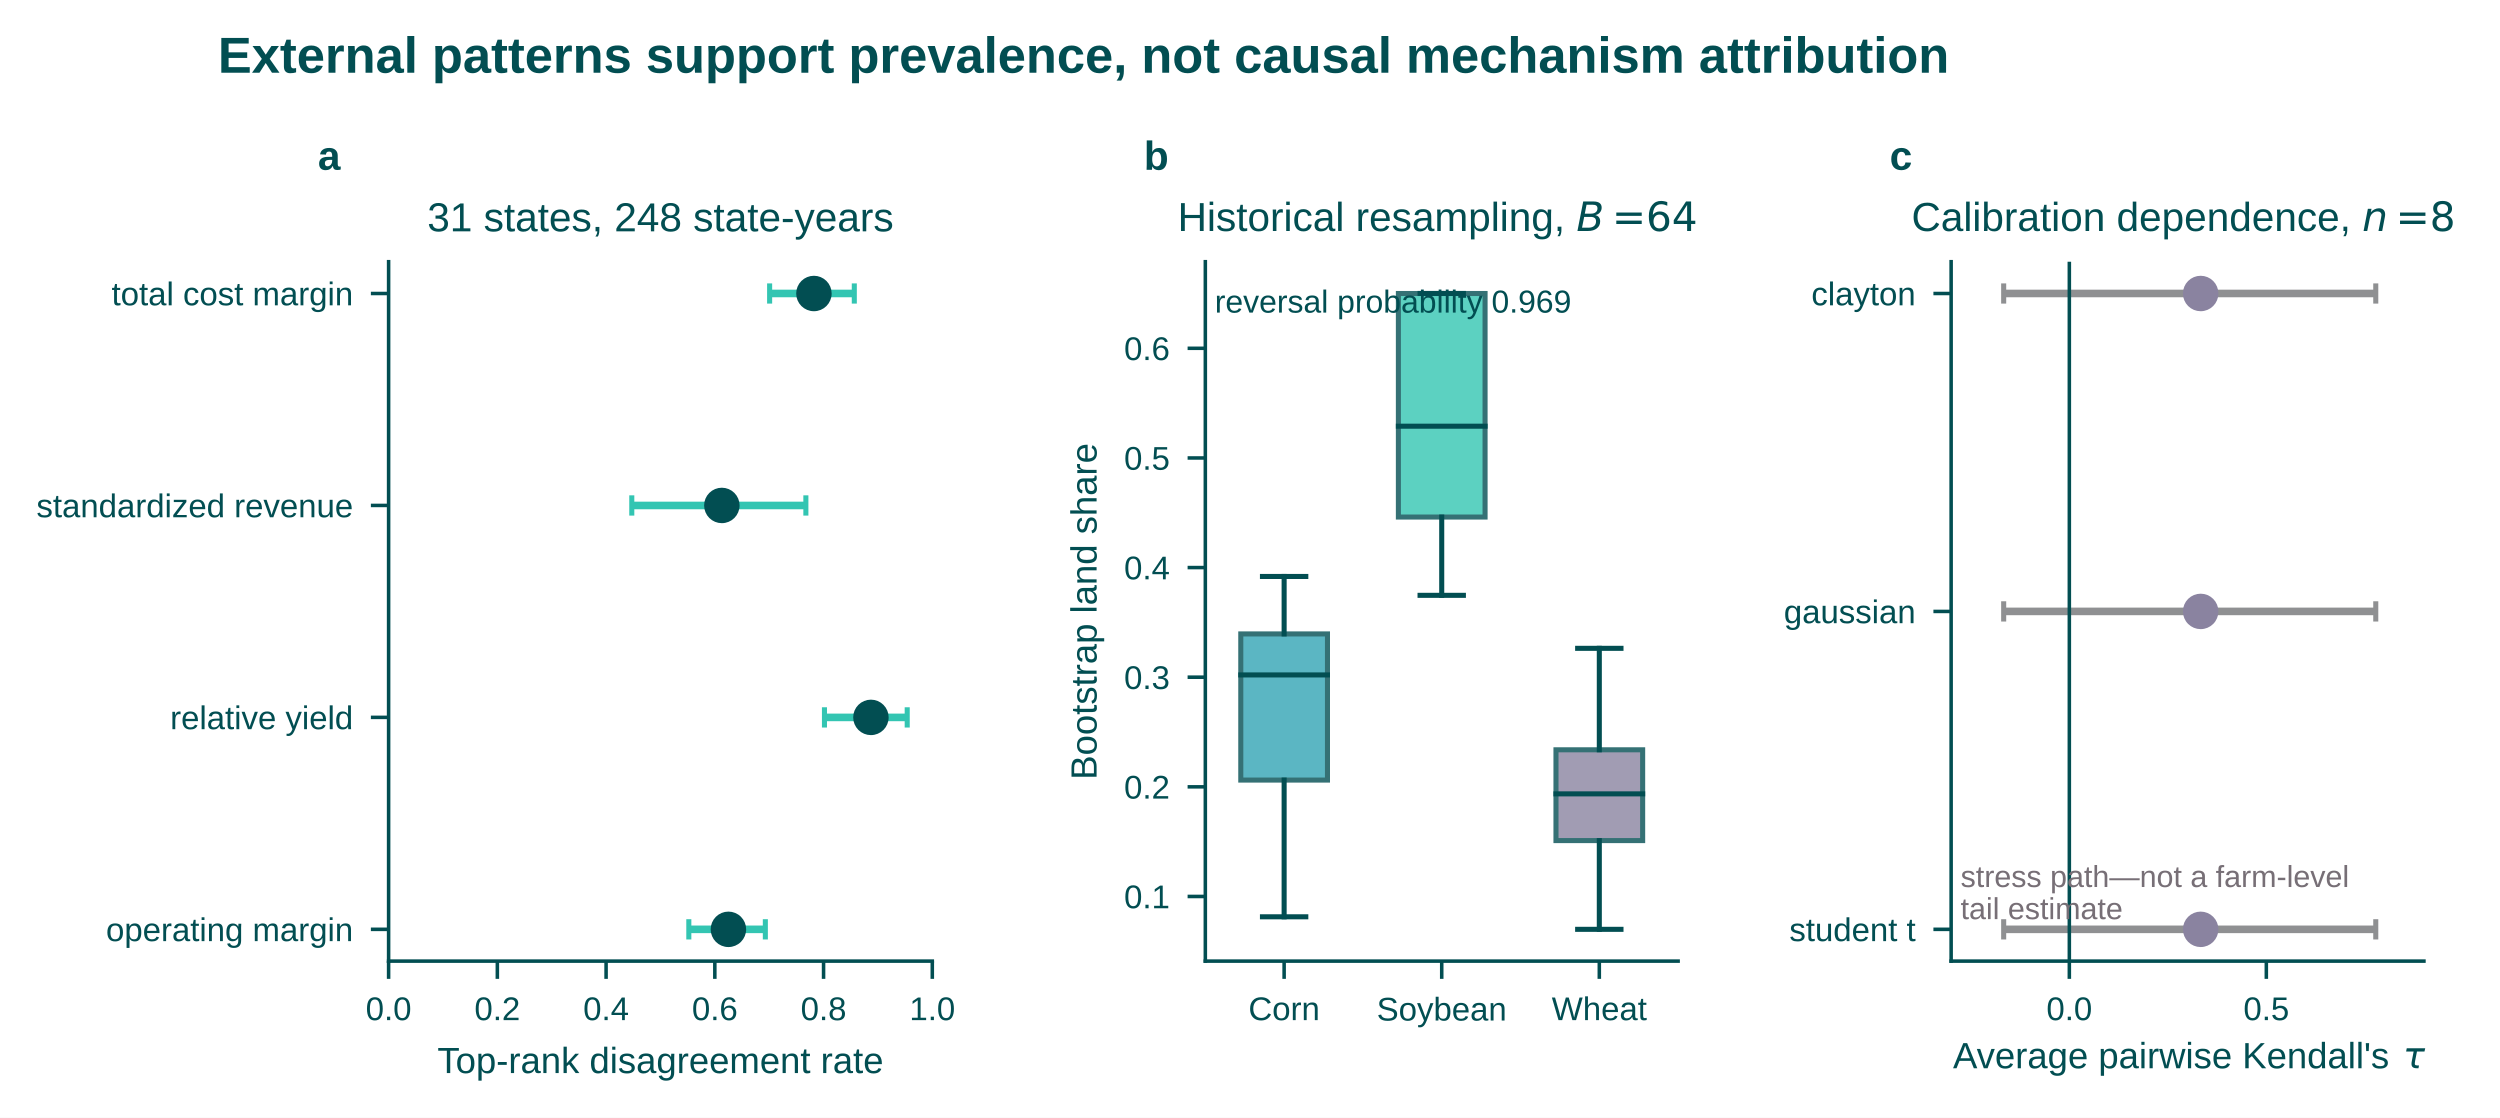
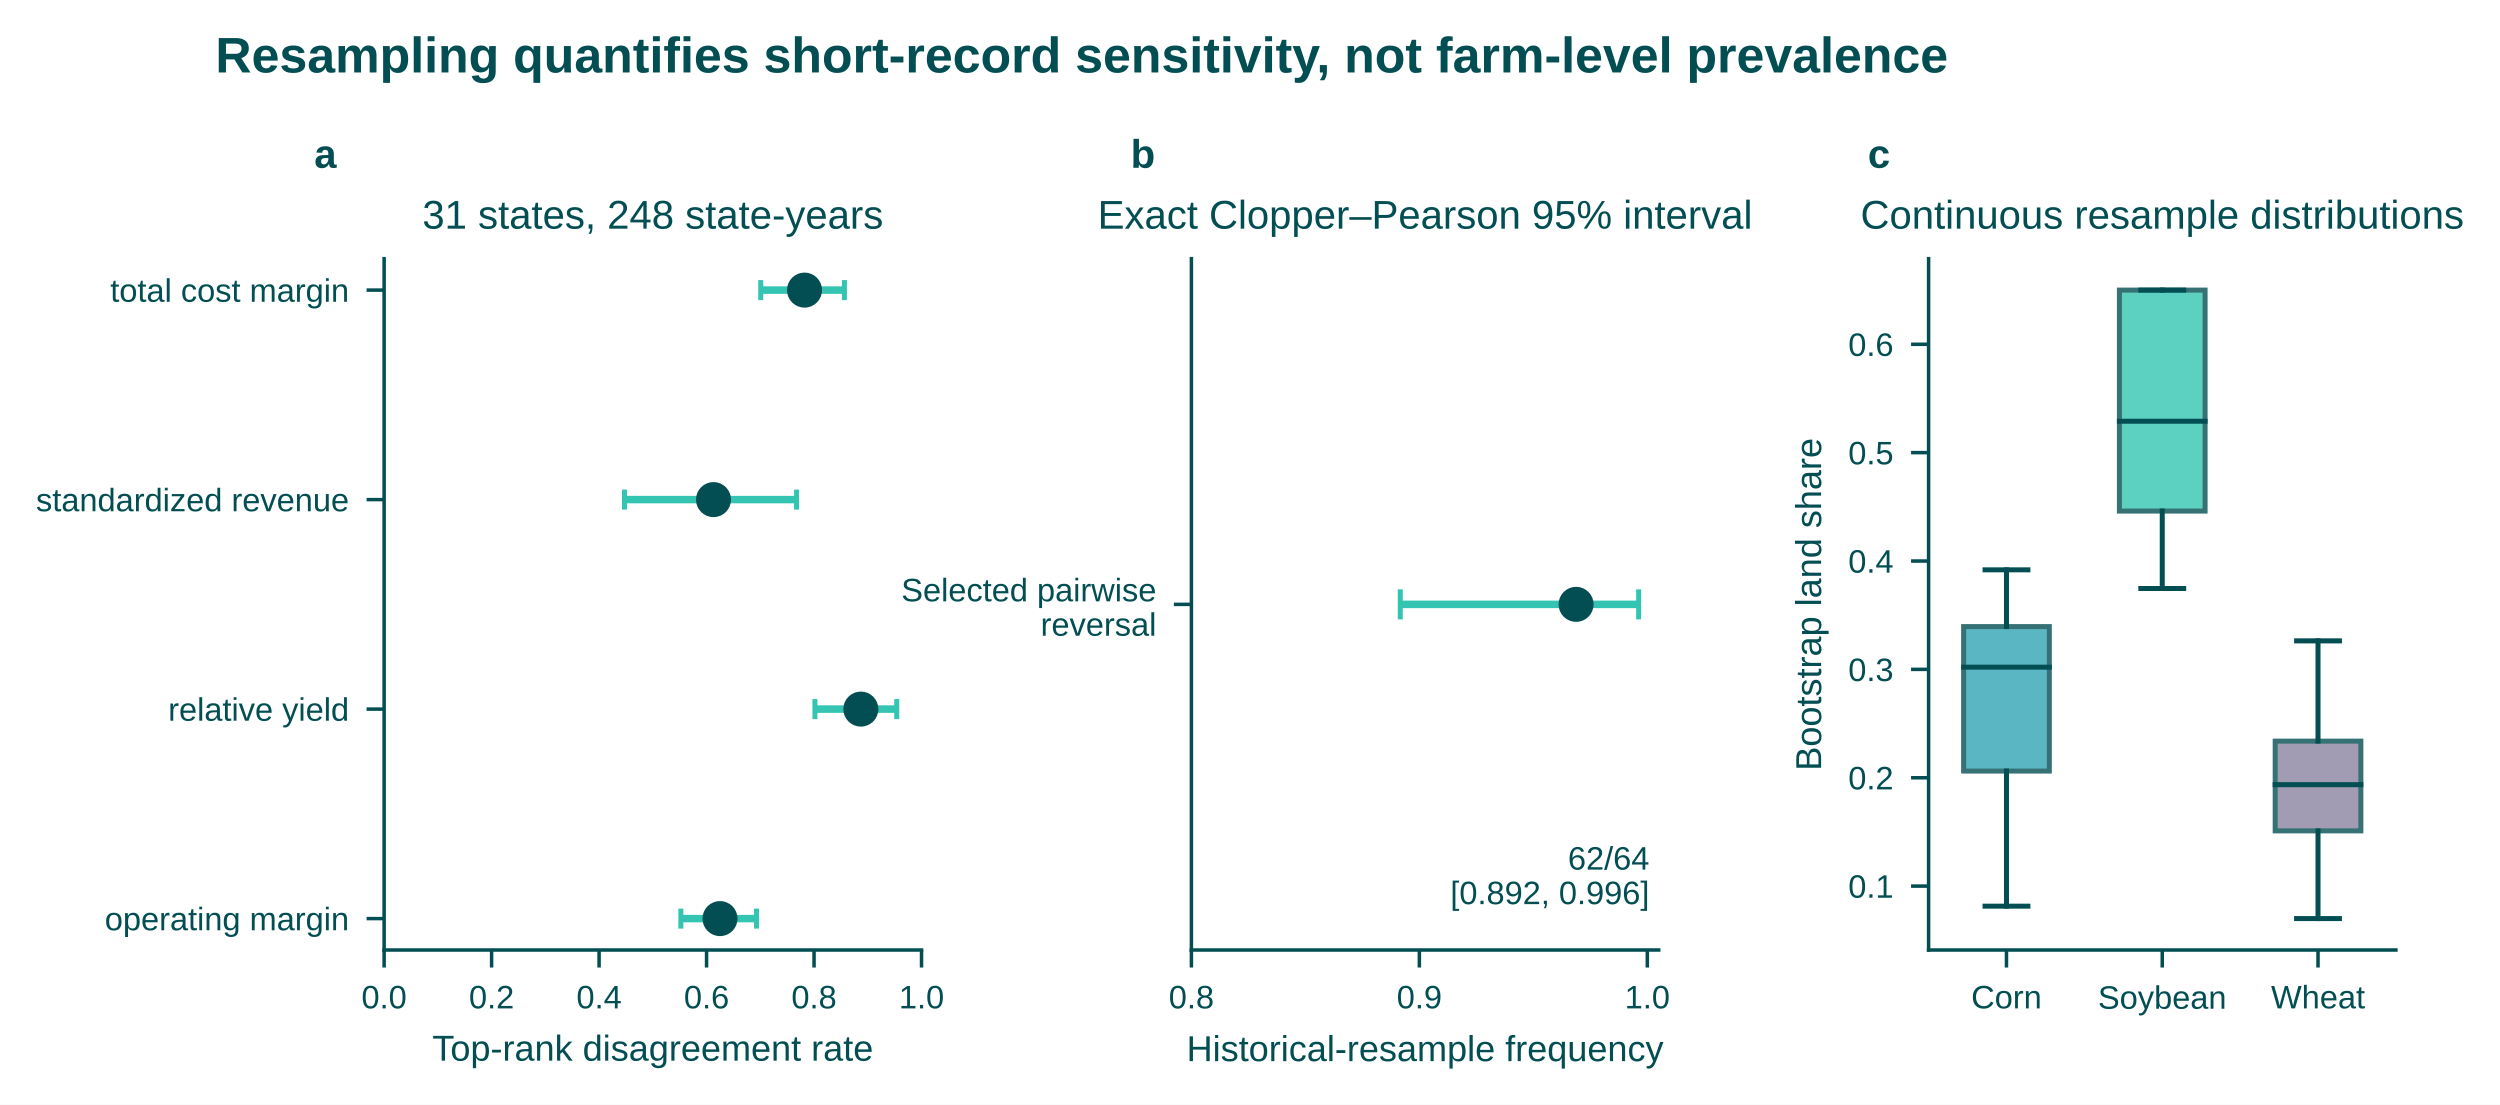
- <svg xmlns="http://www.w3.org/2000/svg" xmlns:xlink="http://www.w3.org/1999/xlink" width="493.488pt" height="220.632pt" viewBox="0 0 493.488 220.632" version="1.1">
+ <svg xmlns="http://www.w3.org/2000/svg" xmlns:xlink="http://www.w3.org/1999/xlink" width="499.258pt" height="220.621pt" viewBox="0 0 499.258 220.621" version="1.1">
  <defs>
    <style type="text/css">*{stroke-linejoin: round; stroke-linecap: butt}</style>
  </defs>
  <g id="figure_1">
    <g id="patch_1">
-       <path d="M 0 220.632 L 493.488 220.632 L 493.488 0 L 0 0 z " style="fill: #ffffff" />
+       <path d="M 0 220.621 L 499.258 220.621 L 499.258 0 L 0 0 z " style="fill: #ffffff" />
    </g>
    <g id="axes_1">
      <g id="patch_2">
        <path d="M 76.71 189.72 L 184.032 189.72 L 184.032 51.66 L 76.71 51.66 z " style="fill: #ffffff" />
      </g>
      <g id="matplotlib.axis_1">
        <g id="xtick_1">
          <g id="line2d_1">
            <defs>
              <path id="m74f8977570" d="M 0 0 L 0 3.5 " style="stroke: #024e52; stroke-width: 0.7" />
            </defs>
            <g>
              <use xlink:href="#m74f8977570" x="76.71" y="189.72" style="fill: #024e52; stroke: #024e52; stroke-width: 0.7" />
            </g>
          </g>
          <g id="text_1">
            <text style="fill: #024e52; font: 6.5px 'Arial', 'DejaVu Sans', 'Liberation Sans', sans-serif; text-anchor: middle" x="76.71" y="201.373" transform="rotate(-0 76.70969 201.3726)">0.0</text>
          </g>
        </g>
        <g id="xtick_2">
          <g id="line2d_2">
            <g>
              <use xlink:href="#m74f8977570" x="98.174" y="189.72" style="fill: #024e52; stroke: #024e52; stroke-width: 0.7" />
            </g>
          </g>
          <g id="text_2">
            <text style="fill: #024e52; font: 6.5px 'Arial', 'DejaVu Sans', 'Liberation Sans', sans-serif; text-anchor: middle" x="98.174" y="201.373" transform="rotate(-0 98.17422 201.3726)">0.2</text>
          </g>
        </g>
        <g id="xtick_3">
          <g id="line2d_3">
            <g>
              <use xlink:href="#m74f8977570" x="119.639" y="189.72" style="fill: #024e52; stroke: #024e52; stroke-width: 0.7" />
            </g>
          </g>
          <g id="text_3">
            <text style="fill: #024e52; font: 6.5px 'Arial', 'DejaVu Sans', 'Liberation Sans', sans-serif; text-anchor: middle" x="119.639" y="201.373" transform="rotate(-0 119.6387 201.3726)">0.4</text>
          </g>
        </g>
        <g id="xtick_4">
          <g id="line2d_4">
            <g>
              <use xlink:href="#m74f8977570" x="141.103" y="189.72" style="fill: #024e52; stroke: #024e52; stroke-width: 0.7" />
            </g>
          </g>
          <g id="text_4">
            <text style="fill: #024e52; font: 6.5px 'Arial', 'DejaVu Sans', 'Liberation Sans', sans-serif; text-anchor: middle" x="141.103" y="201.373" transform="rotate(-0 141.1033 201.3726)">0.6</text>
          </g>
        </g>
        <g id="xtick_5">
          <g id="line2d_5">
            <g>
              <use xlink:href="#m74f8977570" x="162.568" y="189.72" style="fill: #024e52; stroke: #024e52; stroke-width: 0.7" />
            </g>
          </g>
          <g id="text_5">
            <text style="fill: #024e52; font: 6.5px 'Arial', 'DejaVu Sans', 'Liberation Sans', sans-serif; text-anchor: middle" x="162.568" y="201.373" transform="rotate(-0 162.5678 201.3726)">0.8</text>
          </g>
        </g>
        <g id="xtick_6">
          <g id="line2d_6">
            <g>
              <use xlink:href="#m74f8977570" x="184.032" y="189.72" style="fill: #024e52; stroke: #024e52; stroke-width: 0.7" />
            </g>
          </g>
          <g id="text_6">
            <text style="fill: #024e52; font: 6.5px 'Arial', 'DejaVu Sans', 'Liberation Sans', sans-serif; text-anchor: middle" x="184.032" y="201.373" transform="rotate(-0 184.0323 201.3726)">1.0</text>
          </g>
        </g>
        <g id="text_7">
          <text style="fill: #024e52; font: 7.2px 'Arial', 'DejaVu Sans', 'Liberation Sans', sans-serif; text-anchor: middle" x="130.371" y="211.818" transform="rotate(-0 130.371 211.8181)">Top-rank disagreement rate</text>
        </g>
      </g>
      <g id="matplotlib.axis_2">
        <g id="ytick_1">
          <g id="line2d_7">
            <defs>
              <path id="me142ab2c95" d="M 0 0 L -3.5 0 " style="stroke: #024e52; stroke-width: 0.7" />
            </defs>
            <g>
              <use xlink:href="#me142ab2c95" x="76.71" y="183.445" style="fill: #024e52; stroke: #024e52; stroke-width: 0.7" />
            </g>
          </g>
          <g id="text_8">
            <text style="fill: #024e52; font: 6.5px 'Arial', 'DejaVu Sans', 'Liberation Sans', sans-serif; text-anchor: end" x="69.71" y="185.771" transform="rotate(-0 69.70969 185.7708)">operating margin</text>
          </g>
        </g>
        <g id="ytick_2">
          <g id="line2d_8">
            <g>
              <use xlink:href="#me142ab2c95" x="76.71" y="141.608" style="fill: #024e52; stroke: #024e52; stroke-width: 0.7" />
            </g>
          </g>
          <g id="text_9">
            <text style="fill: #024e52; font: 6.5px 'Arial', 'DejaVu Sans', 'Liberation Sans', sans-serif; text-anchor: end" x="69.71" y="143.934" transform="rotate(-0 69.70969 143.9345)">relative yield</text>
          </g>
        </g>
        <g id="ytick_3">
          <g id="line2d_9">
            <g>
              <use xlink:href="#me142ab2c95" x="76.71" y="99.772" style="fill: #024e52; stroke: #024e52; stroke-width: 0.7" />
            </g>
          </g>
          <g id="text_10">
            <text style="fill: #024e52; font: 6.5px 'Arial', 'DejaVu Sans', 'Liberation Sans', sans-serif; text-anchor: end" x="69.71" y="102.098" transform="rotate(-0 69.70969 102.0981)">standardized revenue</text>
          </g>
        </g>
        <g id="ytick_4">
          <g id="line2d_10">
            <g>
              <use xlink:href="#me142ab2c95" x="76.71" y="57.935" style="fill: #024e52; stroke: #024e52; stroke-width: 0.7" />
            </g>
          </g>
          <g id="text_11">
            <text style="fill: #024e52; font: 6.5px 'Arial', 'DejaVu Sans', 'Liberation Sans', sans-serif; text-anchor: end" x="69.71" y="60.262" transform="rotate(-0 69.70969 60.26174)">total cost margin</text>
          </g>
        </g>
      </g>
      <g id="LineCollection_1">
-         <path d="M 135.97 183.445 L 151.075 183.445 " clip-path="url(#p0249d9f054)" style="fill: none; stroke: #33c5b2; stroke-width: 1.5" />
-         <path d="M 162.745 141.608 L 179.079 141.608 " clip-path="url(#p0249d9f054)" style="fill: none; stroke: #33c5b2; stroke-width: 1.5" />
-         <path d="M 124.711 99.772 L 159.074 99.772 " clip-path="url(#p0249d9f054)" style="fill: none; stroke: #33c5b2; stroke-width: 1.5" />
-         <path d="M 151.92 57.935 L 168.636 57.935 " clip-path="url(#p0249d9f054)" style="fill: none; stroke: #33c5b2; stroke-width: 1.5" />
+         <path d="M 135.97 183.445 L 151.075 183.445 " clip-path="url(#p313063df51)" style="fill: none; stroke: #33c5b2; stroke-width: 1.5" />
+         <path d="M 162.745 141.608 L 179.079 141.608 " clip-path="url(#p313063df51)" style="fill: none; stroke: #33c5b2; stroke-width: 1.5" />
+         <path d="M 124.711 99.772 L 159.074 99.772 " clip-path="url(#p313063df51)" style="fill: none; stroke: #33c5b2; stroke-width: 1.5" />
+         <path d="M 151.92 57.935 L 168.636 57.935 " clip-path="url(#p313063df51)" style="fill: none; stroke: #33c5b2; stroke-width: 1.5" />
      </g>
      <g id="line2d_11">
        <defs>
          <path id="m004b1ae9f6" d="M 0 2 L 0 -2 " style="stroke: #33c5b2" />
        </defs>
-         <g clip-path="url(#p0249d9f054)">
+         <g clip-path="url(#p313063df51)">
          <use xlink:href="#m004b1ae9f6" x="135.97" y="183.445" style="fill: #33c5b2; stroke: #33c5b2" />
          <use xlink:href="#m004b1ae9f6" x="162.745" y="141.608" style="fill: #33c5b2; stroke: #33c5b2" />
          <use xlink:href="#m004b1ae9f6" x="124.711" y="99.772" style="fill: #33c5b2; stroke: #33c5b2" />
          <use xlink:href="#m004b1ae9f6" x="151.92" y="57.935" style="fill: #33c5b2; stroke: #33c5b2" />
        </g>
      </g>
      <g id="line2d_12">
-         <g clip-path="url(#p0249d9f054)">
+         <g clip-path="url(#p313063df51)">
          <use xlink:href="#m004b1ae9f6" x="151.075" y="183.445" style="fill: #33c5b2; stroke: #33c5b2" />
          <use xlink:href="#m004b1ae9f6" x="179.079" y="141.608" style="fill: #33c5b2; stroke: #33c5b2" />
          <use xlink:href="#m004b1ae9f6" x="159.074" y="99.772" style="fill: #33c5b2; stroke: #33c5b2" />
          <use xlink:href="#m004b1ae9f6" x="168.636" y="57.935" style="fill: #33c5b2; stroke: #33c5b2" />
        </g>
      </g>
      <g id="line2d_13">
        <defs>
          <path id="m4c0c67408b" d="M 0 3 C 0.796 3 1.559 2.684 2.121 2.121 C 2.684 1.559 3 0.796 3 0 C 3 -0.796 2.684 -1.559 2.121 -2.121 C 1.559 -2.684 0.796 -3 0 -3 C -0.796 -3 -1.559 -2.684 -2.121 -2.121 C -2.684 -1.559 -3 -0.796 -3 0 C -3 0.796 -2.684 1.559 -2.121 2.121 C -1.559 2.684 -0.796 3 0 3 z " style="stroke: #024e52" />
        </defs>
-         <g clip-path="url(#p0249d9f054)">
+         <g clip-path="url(#p313063df51)">
          <use xlink:href="#m4c0c67408b" x="143.786" y="183.445" style="fill: #024e52; stroke: #024e52" />
          <use xlink:href="#m4c0c67408b" x="171.915" y="141.608" style="fill: #024e52; stroke: #024e52" />
          <use xlink:href="#m4c0c67408b" x="142.488" y="99.772" style="fill: #024e52; stroke: #024e52" />
          <use xlink:href="#m4c0c67408b" x="160.664" y="57.935" style="fill: #024e52; stroke: #024e52" />
        </g>
      </g>
      <g id="patch_3">
        <path d="M 76.71 189.72 L 76.71 51.66 " style="fill: none; stroke: #024e52; stroke-width: 0.7; stroke-linejoin: miter; stroke-linecap: square" />
      </g>
      <g id="patch_4">
        <path d="M 76.71 189.72 L 184.032 189.72 " style="fill: none; stroke: #024e52; stroke-width: 0.7; stroke-linejoin: miter; stroke-linecap: square" />
      </g>
      <g id="text_12">
        <text style="fill: #024e52; font: 700 8px 'Arial', 'DejaVu Sans', 'Liberation Sans', sans-serif; text-anchor: start" x="62.758" y="33.514" transform="rotate(-0 62.75774 33.51405)">a</text>
      </g>
      <g id="text_13">
        <text style="fill: #024e52; font: 8px 'Arial', 'DejaVu Sans', 'Liberation Sans', sans-serif; text-anchor: middle" x="130.371" y="45.66" transform="rotate(-0 130.371 45.66)">31 states, 248 state-years</text>
      </g>
    </g>
    <g id="axes_2">
      <g id="patch_5">
        <path d="M 237.927 189.72 L 331.251 189.72 L 331.251 51.66 L 237.927 51.66 z " style="fill: #ffffff" />
      </g>
      <g id="matplotlib.axis_3">
        <g id="xtick_7">
          <g id="line2d_14">
            <g>
-               <use xlink:href="#m74f8977570" x="253.481" y="189.72" style="fill: #024e52; stroke: #024e52; stroke-width: 0.7" />
+               <use xlink:href="#m74f8977570" x="237.927" y="189.72" style="fill: #024e52; stroke: #024e52; stroke-width: 0.7" />
            </g>
          </g>
          <g id="text_14">
-             <text style="fill: #024e52; font: 6.5px 'Arial', 'DejaVu Sans', 'Liberation Sans', sans-serif; text-anchor: middle" x="253.481" y="201.373" transform="rotate(-0 253.481 201.3726)">Corn</text>
+             <text style="fill: #024e52; font: 6.5px 'Arial', 'DejaVu Sans', 'Liberation Sans', sans-serif; text-anchor: middle" x="237.927" y="201.373" transform="rotate(-0 237.927 201.3726)">0.8</text>
          </g>
        </g>
        <g id="xtick_8">
          <g id="line2d_15">
            <g>
-               <use xlink:href="#m74f8977570" x="284.589" y="189.72" style="fill: #024e52; stroke: #024e52; stroke-width: 0.7" />
+               <use xlink:href="#m74f8977570" x="283.451" y="189.72" style="fill: #024e52; stroke: #024e52; stroke-width: 0.7" />
            </g>
          </g>
          <g id="text_15">
-             <text style="fill: #024e52; font: 6.5px 'Arial', 'DejaVu Sans', 'Liberation Sans', sans-serif; text-anchor: middle" x="284.589" y="201.452" transform="rotate(-0 284.589 201.4518)">Soybean</text>
+             <text style="fill: #024e52; font: 6.5px 'Arial', 'DejaVu Sans', 'Liberation Sans', sans-serif; text-anchor: middle" x="283.451" y="201.373" transform="rotate(-0 283.4509 201.3726)">0.9</text>
          </g>
        </g>
        <g id="xtick_9">
          <g id="line2d_16">
            <g>
-               <use xlink:href="#m74f8977570" x="315.697" y="189.72" style="fill: #024e52; stroke: #024e52; stroke-width: 0.7" />
+               <use xlink:href="#m74f8977570" x="328.975" y="189.72" style="fill: #024e52; stroke: #024e52; stroke-width: 0.7" />
            </g>
          </g>
          <g id="text_16">
-             <text style="fill: #024e52; font: 6.5px 'Arial', 'DejaVu Sans', 'Liberation Sans', sans-serif; text-anchor: middle" x="315.697" y="201.373" transform="rotate(-0 315.697 201.3726)">Wheat</text>
-           </g>
+             <text style="fill: #024e52; font: 6.5px 'Arial', 'DejaVu Sans', 'Liberation Sans', sans-serif; text-anchor: middle" x="328.975" y="201.373" transform="rotate(-0 328.9748 201.3726)">1.0</text>
+           </g>
+         </g>
+         <g id="text_17">
+           <text style="fill: #024e52; font: 7.2px 'Arial', 'DejaVu Sans', 'Liberation Sans', sans-serif; text-anchor: middle" x="284.589" y="211.906" transform="rotate(-0 284.589 211.9058)">Historical-resample frequency</text>
        </g>
      </g>
      <g id="matplotlib.axis_4">
        <g id="ytick_5">
          <g id="line2d_17">
            <g>
-               <use xlink:href="#me142ab2c95" x="237.927" y="176.959" style="fill: #024e52; stroke: #024e52; stroke-width: 0.7" />
-             </g>
-           </g>
-           <g id="text_17">
-             <text style="fill: #024e52; font: 6.5px 'Arial', 'DejaVu Sans', 'Liberation Sans', sans-serif; text-anchor: end" x="230.927" y="179.285" transform="rotate(-0 230.927 179.2848)">0.1</text>
-           </g>
-         </g>
-         <g id="ytick_6">
-           <g id="line2d_18">
-             <g>
-               <use xlink:href="#me142ab2c95" x="237.927" y="155.318" style="fill: #024e52; stroke: #024e52; stroke-width: 0.7" />
+               <use xlink:href="#me142ab2c95" x="237.927" y="120.69" style="fill: #024e52; stroke: #024e52; stroke-width: 0.7" />
            </g>
          </g>
          <g id="text_18">
-             <text style="fill: #024e52; font: 6.5px 'Arial', 'DejaVu Sans', 'Liberation Sans', sans-serif; text-anchor: end" x="230.927" y="157.644" transform="rotate(-0 230.927 157.6442)">0.2</text>
-           </g>
-         </g>
-         <g id="ytick_7">
-           <g id="line2d_19">
-             <g>
-               <use xlink:href="#me142ab2c95" x="237.927" y="133.677" style="fill: #024e52; stroke: #024e52; stroke-width: 0.7" />
-             </g>
-           </g>
-           <g id="text_19">
-             <text style="fill: #024e52; font: 6.5px 'Arial', 'DejaVu Sans', 'Liberation Sans', sans-serif; text-anchor: end" x="230.927" y="136.004" transform="rotate(-0 230.927 136.0037)">0.3</text>
-           </g>
-         </g>
-         <g id="ytick_8">
-           <g id="line2d_20">
-             <g>
-               <use xlink:href="#me142ab2c95" x="237.927" y="112.037" style="fill: #024e52; stroke: #024e52; stroke-width: 0.7" />
-             </g>
-           </g>
-           <g id="text_20">
-             <text style="fill: #024e52; font: 6.5px 'Arial', 'DejaVu Sans', 'Liberation Sans', sans-serif; text-anchor: end" x="230.927" y="114.363" transform="rotate(-0 230.927 114.3631)">0.4</text>
-           </g>
-         </g>
-         <g id="ytick_9">
-           <g id="line2d_21">
-             <g>
-               <use xlink:href="#me142ab2c95" x="237.927" y="90.396" style="fill: #024e52; stroke: #024e52; stroke-width: 0.7" />
-             </g>
-           </g>
-           <g id="text_21">
-             <text style="fill: #024e52; font: 6.5px 'Arial', 'DejaVu Sans', 'Liberation Sans', sans-serif; text-anchor: end" x="230.927" y="92.723" transform="rotate(-0 230.927 92.72258)">0.5</text>
-           </g>
-         </g>
-         <g id="ytick_10">
-           <g id="line2d_22">
-             <g>
-               <use xlink:href="#me142ab2c95" x="237.927" y="68.756" style="fill: #024e52; stroke: #024e52; stroke-width: 0.7" />
-             </g>
-           </g>
-           <g id="text_22">
-             <text style="fill: #024e52; font: 6.5px 'Arial', 'DejaVu Sans', 'Liberation Sans', sans-serif; text-anchor: end" x="230.927" y="71.082" transform="rotate(-0 230.927 71.08202)">0.6</text>
-           </g>
-         </g>
-         <g id="text_23">
-           <text style="fill: #024e52; font: 7.2px 'Arial', 'DejaVu Sans', 'Liberation Sans', sans-serif; text-anchor: middle" x="216.461" y="120.69" transform="rotate(-90 216.461 120.69)">Bootstrap land share</text>
+             <text style="fill: #024e52; font: 6.5px 'Arial', 'DejaVu Sans', 'Liberation Sans', sans-serif" transform="translate(179.9863 120.0837)">Selected pairwise</text>
+             <text style="fill: #024e52; font: 6.5px 'Arial', 'DejaVu Sans', 'Liberation Sans', sans-serif" transform="translate(207.8103 126.9586)">reversal</text>
+           </g>
+         </g>
+       </g>
+       <g id="LineCollection_2">
+         <path d="M 279.64 120.69 L 327.242 120.69 " clip-path="url(#pafe3647f08)" style="fill: none; stroke: #33c5b2; stroke-width: 1.5" />
+       </g>
+       <g id="line2d_18">
+         <defs>
+           <path id="m530b61f2eb" d="M 0 3 L 0 -3 " style="stroke: #33c5b2" />
+         </defs>
+         <g clip-path="url(#pafe3647f08)">
+           <use xlink:href="#m530b61f2eb" x="279.64" y="120.69" style="fill: #33c5b2; stroke: #33c5b2" />
+         </g>
+       </g>
+       <g id="line2d_19">
+         <g clip-path="url(#pafe3647f08)">
+           <use xlink:href="#m530b61f2eb" x="327.242" y="120.69" style="fill: #33c5b2; stroke: #33c5b2" />
+         </g>
+       </g>
+       <g id="line2d_20">
+         <g clip-path="url(#pafe3647f08)">
+           <use xlink:href="#m4c0c67408b" x="314.749" y="120.69" style="fill: #024e52; stroke: #024e52" />
        </g>
      </g>
      <g id="patch_6">
-         <path d="M 244.926 153.983 L 262.036 153.983 L 262.036 125.133 L 244.926 125.133 L 244.926 153.983 z " clip-path="url(#p563daa3797)" style="fill: #32a4b4; opacity: 0.8; stroke: #024e52; stroke-linejoin: miter" />
-       </g>
-       <g id="line2d_23">
-         <path d="M 253.481 153.983 L 253.481 180.968 " clip-path="url(#p563daa3797)" style="fill: none; stroke: #024e52; stroke-linecap: square" />
-       </g>
-       <g id="line2d_24">
-         <path d="M 253.481 125.133 L 253.481 113.797 " clip-path="url(#p563daa3797)" style="fill: none; stroke: #024e52; stroke-linecap: square" />
-       </g>
-       <g id="line2d_25">
-         <path d="M 249.204 180.968 L 257.758 180.968 " clip-path="url(#p563daa3797)" style="fill: none; stroke: #024e52; stroke-linecap: square" />
-       </g>
-       <g id="line2d_26">
-         <path d="M 249.204 113.797 L 257.758 113.797 " clip-path="url(#p563daa3797)" style="fill: none; stroke: #024e52; stroke-linecap: square" />
+         <path d="M 237.927 189.72 L 237.927 51.66 " style="fill: none; stroke: #024e52; stroke-width: 0.7; stroke-linejoin: miter; stroke-linecap: square" />
      </g>
      <g id="patch_7">
-         <path d="M 276.034 102.061 L 293.144 102.061 L 293.144 57.935 L 276.034 57.935 L 276.034 102.061 z " clip-path="url(#p563daa3797)" style="fill: #33c5b2; opacity: 0.8; stroke: #024e52; stroke-linejoin: miter" />
-       </g>
-       <g id="line2d_27">
-         <path d="M 284.589 102.061 L 284.589 117.522 " clip-path="url(#p563daa3797)" style="fill: none; stroke: #024e52; stroke-linecap: square" />
-       </g>
-       <g id="line2d_28">
-         <path d="M 284.589 57.935 L 284.589 57.935 " clip-path="url(#p563daa3797)" style="fill: none; stroke: #024e52; stroke-linecap: square" />
-       </g>
-       <g id="line2d_29">
-         <path d="M 280.312 117.522 L 288.866 117.522 " clip-path="url(#p563daa3797)" style="fill: none; stroke: #024e52; stroke-linecap: square" />
-       </g>
-       <g id="line2d_30">
-         <path d="M 280.312 57.935 L 288.866 57.935 " clip-path="url(#p563daa3797)" style="fill: none; stroke: #024e52; stroke-linecap: square" />
-       </g>
-       <g id="patch_8">
-         <path d="M 307.142 165.928 L 324.252 165.928 L 324.252 148.006 L 307.142 148.006 L 307.142 165.928 z " clip-path="url(#p563daa3797)" style="fill: #8a83a0; opacity: 0.8; stroke: #024e52; stroke-linejoin: miter" />
-       </g>
-       <g id="line2d_31">
-         <path d="M 315.697 165.928 L 315.697 183.445 " clip-path="url(#p563daa3797)" style="fill: none; stroke: #024e52; stroke-linecap: square" />
-       </g>
-       <g id="line2d_32">
-         <path d="M 315.697 148.006 L 315.697 127.983 " clip-path="url(#p563daa3797)" style="fill: none; stroke: #024e52; stroke-linecap: square" />
-       </g>
-       <g id="line2d_33">
-         <path d="M 311.42 183.445 L 319.974 183.445 " clip-path="url(#p563daa3797)" style="fill: none; stroke: #024e52; stroke-linecap: square" />
-       </g>
-       <g id="line2d_34">
-         <path d="M 311.42 127.983 L 319.974 127.983 " clip-path="url(#p563daa3797)" style="fill: none; stroke: #024e52; stroke-linecap: square" />
-       </g>
-       <g id="line2d_35">
-         <path d="M 244.926 133.232 L 262.036 133.232 " clip-path="url(#p563daa3797)" style="fill: none; stroke: #024e52; stroke-linecap: square" />
-       </g>
-       <g id="line2d_36">
-         <path d="M 276.034 84.126 L 293.144 84.126 " clip-path="url(#p563daa3797)" style="fill: none; stroke: #024e52; stroke-linecap: square" />
-       </g>
-       <g id="line2d_37">
-         <path d="M 307.142 156.7 L 324.252 156.7 " clip-path="url(#p563daa3797)" style="fill: none; stroke: #024e52; stroke-linecap: square" />
-       </g>
-       <g id="patch_9">
-         <path d="M 237.927 189.72 L 237.927 51.66 " style="fill: none; stroke: #024e52; stroke-width: 0.7; stroke-linejoin: miter; stroke-linecap: square" />
-       </g>
-       <g id="patch_10">
        <path d="M 237.927 189.72 L 331.251 189.72 " style="fill: none; stroke: #024e52; stroke-width: 0.7; stroke-linejoin: miter; stroke-linecap: square" />
      </g>
-       <g id="text_24">
+       <g id="text_19">
+         <text style="fill: #024e52; font: 6.5px 'Arial', 'DejaVu Sans', 'Liberation Sans', sans-serif" transform="translate(313.1203 173.6636)">62/64</text>
+         <text style="fill: #024e52; font: 6.5px 'Arial', 'DejaVu Sans', 'Liberation Sans', sans-serif" transform="translate(289.633 180.5617)">[0.892, 0.996]</text>
+       </g>
+       <g id="text_20">
        <text style="fill: #024e52; font: 700 8px 'Arial', 'DejaVu Sans', 'Liberation Sans', sans-serif; text-anchor: start" x="225.795" y="33.514" transform="rotate(-0 225.7948 33.51405)">b</text>
      </g>
-       <g id="text_25">
-         <text style="fill: #024e52; font: 6.3px 'Arial', 'DejaVu Sans', 'Liberation Sans', sans-serif; text-anchor: start" x="239.793" y="61.711" transform="rotate(-0 239.7935 61.71052)">reversal probability 0.969</text>
-       </g>
-       <g id="text_26">
-         <g style="fill: #024e52" transform="translate(232.469 45.66)">
-           <text>
-             <tspan style="font: 8px 'Arial'" x="0 5.777 7.555 11.555 13.777 18.227 20.891 22.668 26.668 31.117 32.895 35.117 37.781 42.23 46.23 50.68 57.344 61.793 63.57 65.348 69.797 74.246 76.469" y="-0.062">Historical resampling, </tspan>
-             <tspan style="font: oblique 8px 'DejaVu Sans'" x="78.691" y="-0.062">B</tspan>
-             <tspan style="font: 8px 'DejaVu Sans'" x="85.738 94 99.09" y="-0.062">=64</tspan>
-           </text>
-         </g>
+       <g id="text_21">
+         <text style="fill: #024e52; font: 8px 'Arial', 'DejaVu Sans', 'Liberation Sans', sans-serif; text-anchor: middle" x="284.589" y="45.66" transform="rotate(-0 284.589 45.66)">Exact Clopper–Pearson 95% interval</text>
      </g>
    </g>
    <g id="axes_3">
-       <g id="patch_11">
+       <g id="patch_8">
        <path d="M 385.146 189.72 L 478.47 189.72 L 478.47 51.66 L 385.146 51.66 z " style="fill: #ffffff" />
      </g>
      <g id="matplotlib.axis_5">
        <g id="xtick_10">
-           <g id="line2d_38">
-             <g>
-               <use xlink:href="#m74f8977570" x="408.477" y="189.72" style="fill: #024e52; stroke: #024e52; stroke-width: 0.7" />
+           <g id="line2d_21">
+             <g>
+               <use xlink:href="#m74f8977570" x="400.7" y="189.72" style="fill: #024e52; stroke: #024e52; stroke-width: 0.7" />
+             </g>
+           </g>
+           <g id="text_22">
+             <text style="fill: #024e52; font: 6.5px 'Arial', 'DejaVu Sans', 'Liberation Sans', sans-serif; text-anchor: middle" x="400.7" y="201.373" transform="rotate(-0 400.6997 201.3726)">Corn</text>
+           </g>
+         </g>
+         <g id="xtick_11">
+           <g id="line2d_22">
+             <g>
+               <use xlink:href="#m74f8977570" x="431.808" y="189.72" style="fill: #024e52; stroke: #024e52; stroke-width: 0.7" />
+             </g>
+           </g>
+           <g id="text_23">
+             <text style="fill: #024e52; font: 6.5px 'Arial', 'DejaVu Sans', 'Liberation Sans', sans-serif; text-anchor: middle" x="431.808" y="201.452" transform="rotate(-0 431.8077 201.4518)">Soybean</text>
+           </g>
+         </g>
+         <g id="xtick_12">
+           <g id="line2d_23">
+             <g>
+               <use xlink:href="#m74f8977570" x="462.916" y="189.72" style="fill: #024e52; stroke: #024e52; stroke-width: 0.7" />
+             </g>
+           </g>
+           <g id="text_24">
+             <text style="fill: #024e52; font: 6.5px 'Arial', 'DejaVu Sans', 'Liberation Sans', sans-serif; text-anchor: middle" x="462.916" y="201.373" transform="rotate(-0 462.9157 201.3726)">Wheat</text>
+           </g>
+         </g>
+       </g>
+       <g id="matplotlib.axis_6">
+         <g id="ytick_6">
+           <g id="line2d_24">
+             <g>
+               <use xlink:href="#me142ab2c95" x="385.146" y="176.959" style="fill: #024e52; stroke: #024e52; stroke-width: 0.7" />
+             </g>
+           </g>
+           <g id="text_25">
+             <text style="fill: #024e52; font: 6.5px 'Arial', 'DejaVu Sans', 'Liberation Sans', sans-serif; text-anchor: end" x="378.146" y="179.285" transform="rotate(-0 378.1456 179.2848)">0.1</text>
+           </g>
+         </g>
+         <g id="ytick_7">
+           <g id="line2d_25">
+             <g>
+               <use xlink:href="#me142ab2c95" x="385.146" y="155.318" style="fill: #024e52; stroke: #024e52; stroke-width: 0.7" />
+             </g>
+           </g>
+           <g id="text_26">
+             <text style="fill: #024e52; font: 6.5px 'Arial', 'DejaVu Sans', 'Liberation Sans', sans-serif; text-anchor: end" x="378.146" y="157.644" transform="rotate(-0 378.1456 157.6442)">0.2</text>
+           </g>
+         </g>
+         <g id="ytick_8">
+           <g id="line2d_26">
+             <g>
+               <use xlink:href="#me142ab2c95" x="385.146" y="133.677" style="fill: #024e52; stroke: #024e52; stroke-width: 0.7" />
            </g>
          </g>
          <g id="text_27">
-             <text style="fill: #024e52; font: 6.5px 'Arial', 'DejaVu Sans', 'Liberation Sans', sans-serif; text-anchor: middle" x="408.477" y="201.373" transform="rotate(-0 408.4767 201.3726)">0.0</text>
-           </g>
-         </g>
-         <g id="xtick_11">
-           <g id="line2d_39">
-             <g>
-               <use xlink:href="#m74f8977570" x="447.362" y="189.72" style="fill: #024e52; stroke: #024e52; stroke-width: 0.7" />
+             <text style="fill: #024e52; font: 6.5px 'Arial', 'DejaVu Sans', 'Liberation Sans', sans-serif; text-anchor: end" x="378.146" y="136.004" transform="rotate(-0 378.1456 136.0037)">0.3</text>
+           </g>
+         </g>
+         <g id="ytick_9">
+           <g id="line2d_27">
+             <g>
+               <use xlink:href="#me142ab2c95" x="385.146" y="112.037" style="fill: #024e52; stroke: #024e52; stroke-width: 0.7" />
            </g>
          </g>
          <g id="text_28">
-             <text style="fill: #024e52; font: 6.5px 'Arial', 'DejaVu Sans', 'Liberation Sans', sans-serif; text-anchor: middle" x="447.362" y="201.373" transform="rotate(-0 447.3617 201.3726)">0.5</text>
-           </g>
-         </g>
-         <g id="text_29">
-           <g style="fill: #024e52" transform="translate(385.5117 211.8485)">
-             <text>
-               <tspan style="font: 7.2px 'Arial'" x="0 4.836 8.461 12.493 14.907 18.939 22.971 27.003 29.018 33.05 37.082 38.693 41.107 46.343 47.953 51.578 55.61 57.625 62.46 66.493 70.525 74.557 78.589 80.2 81.81 83.194 86.819" y="-0.984">Average pairwise Kendall's </tspan>
-               <tspan style="font: oblique 7.2px 'DejaVu Sans'" x="88.834" y="-0.984">τ</tspan>
-             </text>
-           </g>
-         </g>
-       </g>
-       <g id="matplotlib.axis_6">
+             <text style="fill: #024e52; font: 6.5px 'Arial', 'DejaVu Sans', 'Liberation Sans', sans-serif; text-anchor: end" x="378.146" y="114.363" transform="rotate(-0 378.1456 114.3631)">0.4</text>
+           </g>
+         </g>
+         <g id="ytick_10">
+           <g id="line2d_28">
+             <g>
+               <use xlink:href="#me142ab2c95" x="385.146" y="90.396" style="fill: #024e52; stroke: #024e52; stroke-width: 0.7" />
+             </g>
+           </g>
+           <g id="text_29">
+             <text style="fill: #024e52; font: 6.5px 'Arial', 'DejaVu Sans', 'Liberation Sans', sans-serif; text-anchor: end" x="378.146" y="92.723" transform="rotate(-0 378.1456 92.72258)">0.5</text>
+           </g>
+         </g>
        <g id="ytick_11">
-           <g id="line2d_40">
-             <g>
-               <use xlink:href="#me142ab2c95" x="385.146" y="183.445" style="fill: #024e52; stroke: #024e52; stroke-width: 0.7" />
+           <g id="line2d_29">
+             <g>
+               <use xlink:href="#me142ab2c95" x="385.146" y="68.756" style="fill: #024e52; stroke: #024e52; stroke-width: 0.7" />
            </g>
          </g>
          <g id="text_30">
-             <text style="fill: #024e52; font: 6.5px 'Arial', 'DejaVu Sans', 'Liberation Sans', sans-serif; text-anchor: end" x="378.146" y="185.771" transform="rotate(-0 378.1456 185.7708)">student t</text>
-           </g>
-         </g>
-         <g id="ytick_12">
-           <g id="line2d_41">
-             <g>
-               <use xlink:href="#me142ab2c95" x="385.146" y="120.69" style="fill: #024e52; stroke: #024e52; stroke-width: 0.7" />
-             </g>
-           </g>
-           <g id="text_31">
-             <text style="fill: #024e52; font: 6.5px 'Arial', 'DejaVu Sans', 'Liberation Sans', sans-serif; text-anchor: end" x="378.146" y="123.016" transform="rotate(-0 378.1456 123.0163)">gaussian</text>
-           </g>
-         </g>
-         <g id="ytick_13">
-           <g id="line2d_42">
-             <g>
-               <use xlink:href="#me142ab2c95" x="385.146" y="57.935" style="fill: #024e52; stroke: #024e52; stroke-width: 0.7" />
-             </g>
-           </g>
-           <g id="text_32">
-             <text style="fill: #024e52; font: 6.5px 'Arial', 'DejaVu Sans', 'Liberation Sans', sans-serif; text-anchor: end" x="378.146" y="60.262" transform="rotate(-0 378.1456 60.26174)">clayton</text>
-           </g>
-         </g>
-       </g>
-       <g id="LineCollection_2">
-         <path d="M 395.515 183.445 L 468.964 183.445 " clip-path="url(#pc7accd4988)" style="fill: none; stroke: #8f9092; stroke-width: 1.5" />
-         <path d="M 395.515 120.69 L 468.964 120.69 " clip-path="url(#pc7accd4988)" style="fill: none; stroke: #8f9092; stroke-width: 1.5" />
-         <path d="M 395.515 57.935 L 468.964 57.935 " clip-path="url(#pc7accd4988)" style="fill: none; stroke: #8f9092; stroke-width: 1.5" />
+             <text style="fill: #024e52; font: 6.5px 'Arial', 'DejaVu Sans', 'Liberation Sans', sans-serif; text-anchor: end" x="378.146" y="71.082" transform="rotate(-0 378.1456 71.08202)">0.6</text>
+           </g>
+         </g>
+         <g id="text_31">
+           <text style="fill: #024e52; font: 7.2px 'Arial', 'DejaVu Sans', 'Liberation Sans', sans-serif; text-anchor: middle" x="363.68" y="120.69" transform="rotate(-90 363.6796 120.69)">Bootstrap land share</text>
+         </g>
+       </g>
+       <g id="patch_9">
+         <path d="M 392.145 153.983 L 409.254 153.983 L 409.254 125.133 L 392.145 125.133 L 392.145 153.983 z " clip-path="url(#p9f688d2049)" style="fill: #32a4b4; opacity: 0.8; stroke: #024e52; stroke-linejoin: miter" />
+       </g>
+       <g id="line2d_30">
+         <path d="M 400.7 153.983 L 400.7 180.968 " clip-path="url(#p9f688d2049)" style="fill: none; stroke: #024e52; stroke-linecap: square" />
+       </g>
+       <g id="line2d_31">
+         <path d="M 400.7 125.133 L 400.7 113.797 " clip-path="url(#p9f688d2049)" style="fill: none; stroke: #024e52; stroke-linecap: square" />
+       </g>
+       <g id="line2d_32">
+         <path d="M 396.422 180.968 L 404.977 180.968 " clip-path="url(#p9f688d2049)" style="fill: none; stroke: #024e52; stroke-linecap: square" />
+       </g>
+       <g id="line2d_33">
+         <path d="M 396.422 113.797 L 404.977 113.797 " clip-path="url(#p9f688d2049)" style="fill: none; stroke: #024e52; stroke-linecap: square" />
+       </g>
+       <g id="patch_10">
+         <path d="M 423.253 102.061 L 440.362 102.061 L 440.362 57.935 L 423.253 57.935 L 423.253 102.061 z " clip-path="url(#p9f688d2049)" style="fill: #33c5b2; opacity: 0.8; stroke: #024e52; stroke-linejoin: miter" />
+       </g>
+       <g id="line2d_34">
+         <path d="M 431.808 102.061 L 431.808 117.522 " clip-path="url(#p9f688d2049)" style="fill: none; stroke: #024e52; stroke-linecap: square" />
+       </g>
+       <g id="line2d_35">
+         <path d="M 431.808 57.935 L 431.808 57.935 " clip-path="url(#p9f688d2049)" style="fill: none; stroke: #024e52; stroke-linecap: square" />
+       </g>
+       <g id="line2d_36">
+         <path d="M 427.53 117.522 L 436.085 117.522 " clip-path="url(#p9f688d2049)" style="fill: none; stroke: #024e52; stroke-linecap: square" />
+       </g>
+       <g id="line2d_37">
+         <path d="M 427.53 57.935 L 436.085 57.935 " clip-path="url(#p9f688d2049)" style="fill: none; stroke: #024e52; stroke-linecap: square" />
+       </g>
+       <g id="patch_11">
+         <path d="M 454.361 165.928 L 471.47 165.928 L 471.47 148.006 L 454.361 148.006 L 454.361 165.928 z " clip-path="url(#p9f688d2049)" style="fill: #8a83a0; opacity: 0.8; stroke: #024e52; stroke-linejoin: miter" />
+       </g>
+       <g id="line2d_38">
+         <path d="M 462.916 165.928 L 462.916 183.445 " clip-path="url(#p9f688d2049)" style="fill: none; stroke: #024e52; stroke-linecap: square" />
+       </g>
+       <g id="line2d_39">
+         <path d="M 462.916 148.006 L 462.916 127.983 " clip-path="url(#p9f688d2049)" style="fill: none; stroke: #024e52; stroke-linecap: square" />
+       </g>
+       <g id="line2d_40">
+         <path d="M 458.638 183.445 L 467.193 183.445 " clip-path="url(#p9f688d2049)" style="fill: none; stroke: #024e52; stroke-linecap: square" />
+       </g>
+       <g id="line2d_41">
+         <path d="M 458.638 127.983 L 467.193 127.983 " clip-path="url(#p9f688d2049)" style="fill: none; stroke: #024e52; stroke-linecap: square" />
+       </g>
+       <g id="line2d_42">
+         <path d="M 392.145 133.232 L 409.254 133.232 " clip-path="url(#p9f688d2049)" style="fill: none; stroke: #024e52; stroke-linecap: square" />
      </g>
      <g id="line2d_43">
-         <defs>
-           <path id="m14e9b56ca5" d="M 0 2 L 0 -2 " style="stroke: #8f9092" />
-         </defs>
-         <g clip-path="url(#pc7accd4988)">
-           <use xlink:href="#m14e9b56ca5" x="395.515" y="183.445" style="fill: #8f9092; stroke: #8f9092" />
-           <use xlink:href="#m14e9b56ca5" x="395.515" y="120.69" style="fill: #8f9092; stroke: #8f9092" />
-           <use xlink:href="#m14e9b56ca5" x="395.515" y="57.935" style="fill: #8f9092; stroke: #8f9092" />
-         </g>
+         <path d="M 423.253 84.126 L 440.362 84.126 " clip-path="url(#p9f688d2049)" style="fill: none; stroke: #024e52; stroke-linecap: square" />
      </g>
      <g id="line2d_44">
-         <g clip-path="url(#pc7accd4988)">
-           <use xlink:href="#m14e9b56ca5" x="468.964" y="183.445" style="fill: #8f9092; stroke: #8f9092" />
-           <use xlink:href="#m14e9b56ca5" x="468.964" y="120.69" style="fill: #8f9092; stroke: #8f9092" />
-           <use xlink:href="#m14e9b56ca5" x="468.964" y="57.935" style="fill: #8f9092; stroke: #8f9092" />
-         </g>
-       </g>
-       <g id="line2d_45">
-         <path d="M 408.477 189.72 L 408.477 51.66 " clip-path="url(#pc7accd4988)" style="fill: none; stroke: #024e52; stroke-width: 0.7; stroke-linecap: square" />
-       </g>
-       <g id="line2d_46">
-         <defs>
-           <path id="maa6c2cde2a" d="M 0 3 C 0.796 3 1.559 2.684 2.121 2.121 C 2.684 1.559 3 0.796 3 0 C 3 -0.796 2.684 -1.559 2.121 -2.121 C 1.559 -2.684 0.796 -3 0 -3 C -0.796 -3 -1.559 -2.684 -2.121 -2.121 C -2.684 -1.559 -3 -0.796 -3 0 C -3 0.796 -2.684 1.559 -2.121 2.121 C -1.559 2.684 -0.796 3 0 3 z " style="stroke: #8a83a0" />
-         </defs>
-         <g clip-path="url(#pc7accd4988)">
-           <use xlink:href="#maa6c2cde2a" x="434.4" y="183.445" style="fill: #8a83a0; stroke: #8a83a0" />
-           <use xlink:href="#maa6c2cde2a" x="434.4" y="120.69" style="fill: #8a83a0; stroke: #8a83a0" />
-           <use xlink:href="#maa6c2cde2a" x="434.4" y="57.935" style="fill: #8a83a0; stroke: #8a83a0" />
-         </g>
+         <path d="M 454.361 156.7 L 471.47 156.7 " clip-path="url(#p9f688d2049)" style="fill: none; stroke: #024e52; stroke-linecap: square" />
      </g>
      <g id="patch_12">
        <path d="M 385.146 189.72 L 385.146 51.66 " style="fill: none; stroke: #024e52; stroke-width: 0.7; stroke-linejoin: miter; stroke-linecap: square" />
      </g>
      <g id="patch_13">
        <path d="M 385.146 189.72 L 478.47 189.72 " style="fill: none; stroke: #024e52; stroke-width: 0.7; stroke-linejoin: miter; stroke-linecap: square" />
      </g>
+       <g id="text_32">
+         <text style="fill: #024e52; font: 700 8px 'Arial', 'DejaVu Sans', 'Liberation Sans', sans-serif; text-anchor: start" x="373.014" y="33.514" transform="rotate(-0 373.0135 33.51405)">c</text>
+       </g>
      <g id="text_33">
-         <text style="fill: #024e52; font: 700 8px 'Arial', 'DejaVu Sans', 'Liberation Sans', sans-serif; text-anchor: start" x="373.014" y="33.514" transform="rotate(-0 373.0135 33.51405)">c</text>
-       </g>
-       <g id="text_34">
-         <text style="fill: #776f76; font: 6px 'Arial', 'DejaVu Sans', 'Liberation Sans', sans-serif" transform="translate(387.0121 175.0903)">stress path—not a farm-level</text>
-         <text style="fill: #776f76; font: 6px 'Arial', 'DejaVu Sans', 'Liberation Sans', sans-serif" transform="translate(387.0121 181.4364)">tail estimate</text>
-       </g>
-       <g id="text_35">
-         <g style="fill: #024e52" transform="translate(377.3277 45.66)">
-           <text>
-             <tspan style="font: 8px 'Arial'" x="0 5.777 10.227 12.004 13.781 18.23 20.895 25.344 27.566 29.344 33.793 38.242 40.465 44.914 49.363 53.812 58.262 62.711 67.16 71.609 76.059 80.059 84.508 86.73" y="-0.062">Calibration dependence, </tspan>
-             <tspan style="font: oblique 8px 'DejaVu Sans'" x="88.953" y="-0.062">n</tspan>
-             <tspan style="font: 8px 'DejaVu Sans'" x="95.582 103.844" y="-0.062">=8</tspan>
-           </text>
-         </g>
+         <text style="fill: #024e52; font: 8px 'Arial', 'DejaVu Sans', 'Liberation Sans', sans-serif; text-anchor: middle" x="431.808" y="45.66" transform="rotate(-0 431.8077 45.66)">Continuous resample distributions</text>
      </g>
    </g>
-     <g id="text_36">
-       <text style="fill: #024e52; font: 700 10px 'Arial', 'DejaVu Sans', 'Liberation Sans', sans-serif; text-anchor: start" x="43.014" y="14.358" transform="rotate(-0 43.01369 14.35781)">External patterns support prevalence, not causal mechanism attribution</text>
+     <g id="text_34">
+       <text style="fill: #024e52; font: 700 10px 'Arial', 'DejaVu Sans', 'Liberation Sans', sans-serif; text-anchor: start" x="43.014" y="14.48" transform="rotate(-0 43.01369 14.47969)">Resampling quantifies short-record sensitivity, not farm-level prevalence</text>
    </g>
  </g>
  <defs>
-     <clipPath id="p0249d9f054">
+     <clipPath id="p313063df51">
      <rect x="76.71" y="51.66" width="107.323" height="138.06" />
    </clipPath>
-     <clipPath id="p563daa3797">
+     <clipPath id="pafe3647f08">
      <rect x="237.927" y="51.66" width="93.324" height="138.06" />
    </clipPath>
-     <clipPath id="pc7accd4988">
+     <clipPath id="p9f688d2049">
      <rect x="385.146" y="51.66" width="93.324" height="138.06" />
    </clipPath>
  </defs>
</svg>
